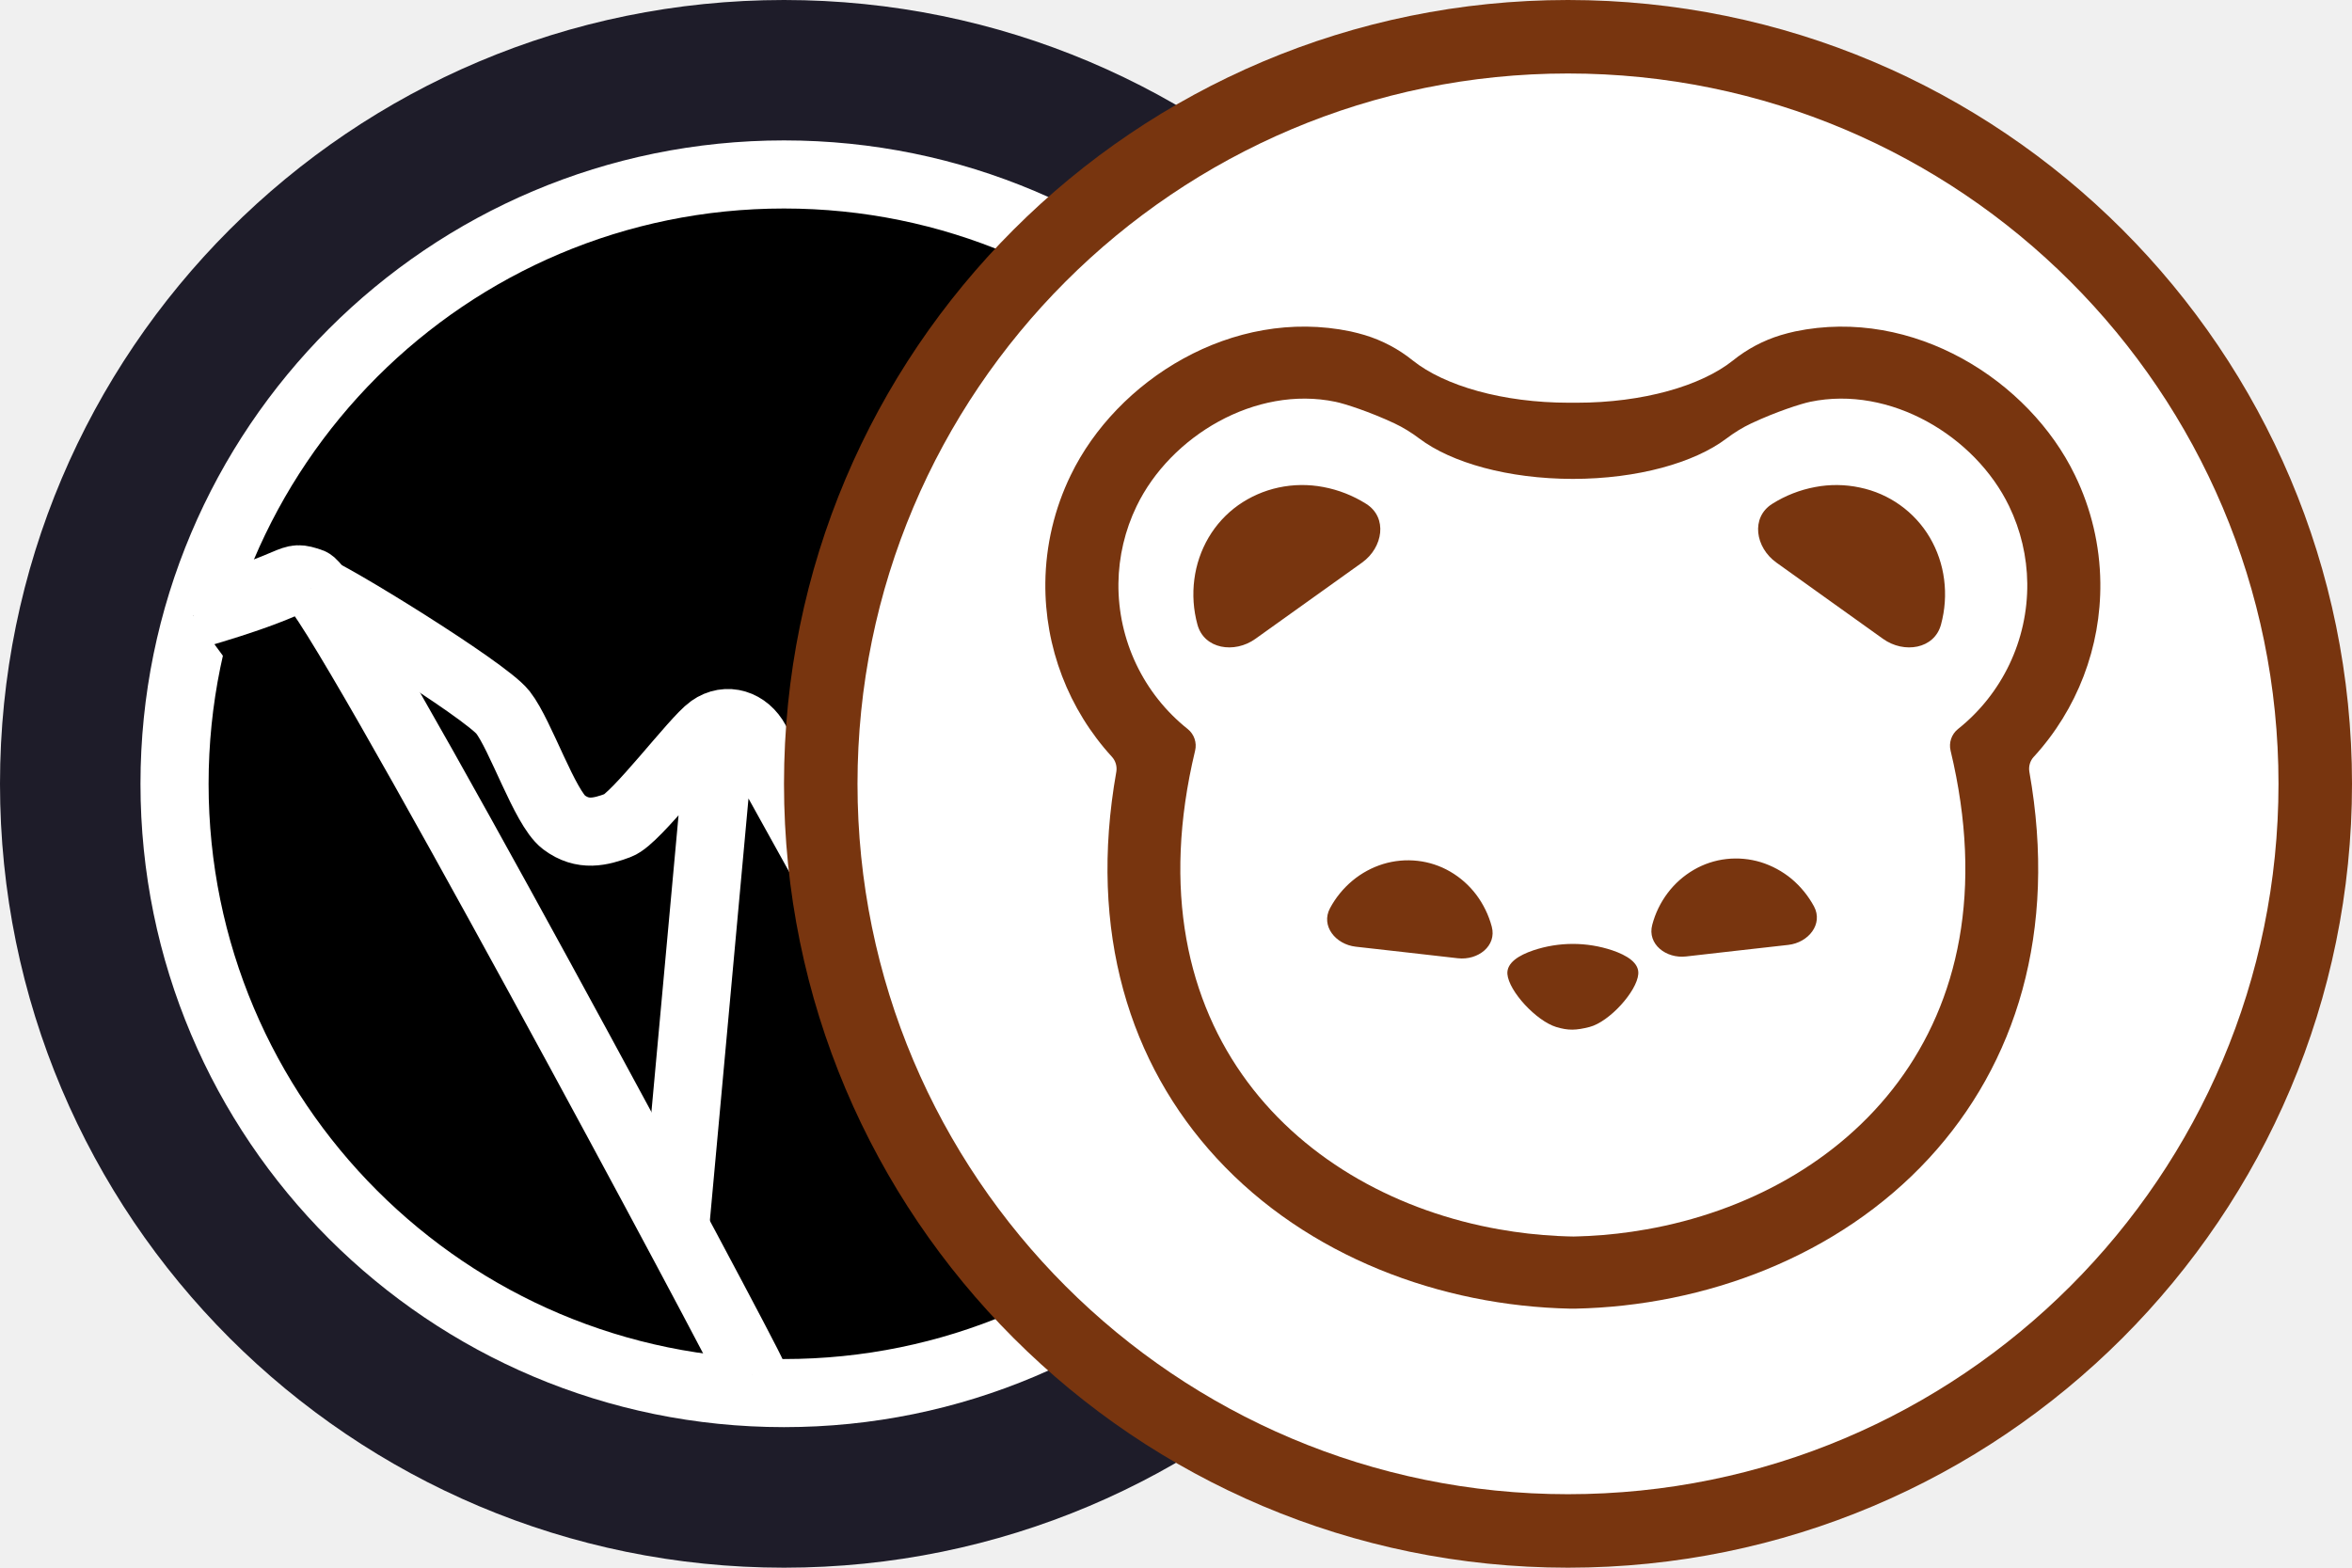
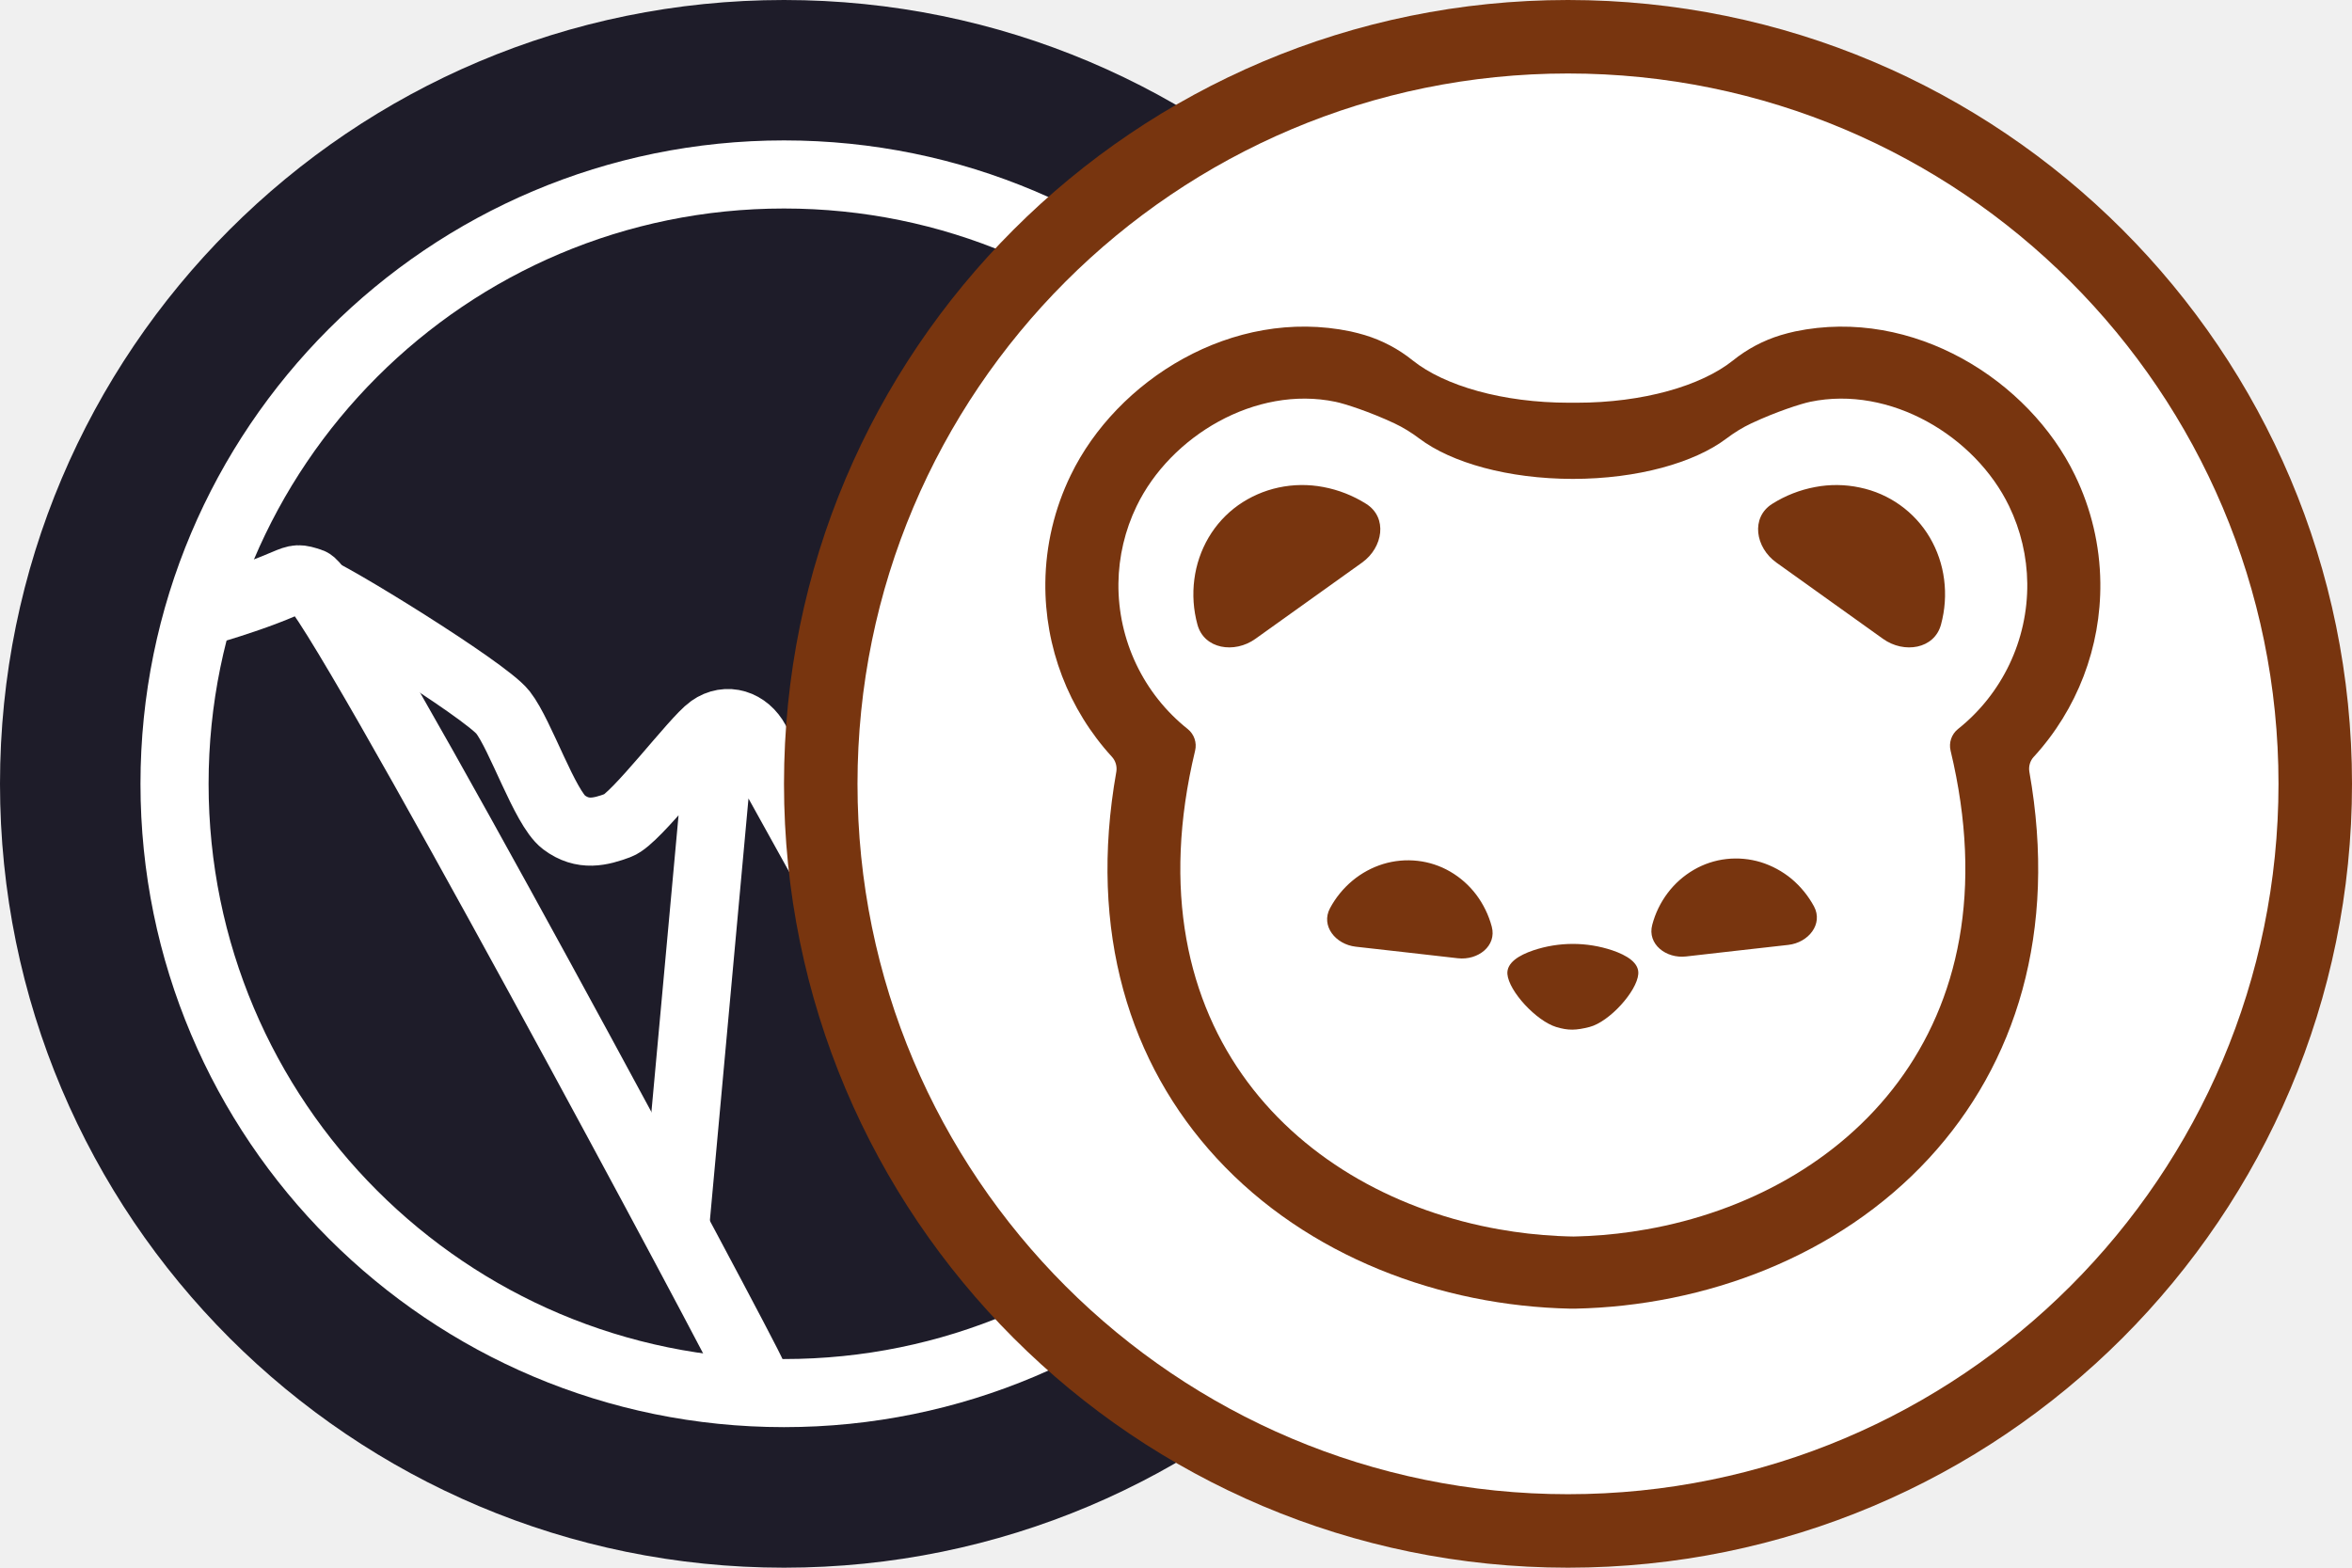
<svg xmlns="http://www.w3.org/2000/svg" viewBox="0 0 192 128">
  <path fill="#1E1C29" d="M128 64c0 35.344-28.656 64-64 64S0 99.344 0 64 28.656 0 64 0s64 28.656 64 64" />
-   <path stroke="#fff" stroke-width="5.56" d="M14.248 64c0-27.492 22.264-49.756 49.752-49.756S113.744 36.512 113.744 64 91.48 113.744 64 113.744 14.248 91.48 14.248 64Z" />
-   <path stroke="#fff" stroke-width="5.56" d="M15.748 50.216c9.344-2.688 7.64-3.328 9.608-2.688 1.984.64 35.828 63.828 36.048 64.72" />
-   <path stroke="#fff" stroke-width="5.56" d="M25.388 48.028c1.172.252 14.236 8.296 15.672 10.14 1.44 1.844 3.408 7.78 4.968 8.968 1.56 1.172 3 .784 4.44.252 1.436-.52 6.264-6.968 7.576-7.892 1.296-.92 2.876-.404 3.656 1.048s25.092 45.12 26.048 46.888M58.792 59.92l-3.7 40.452m11.5-32.532c1.452-1.048 1.576-.516 2.372-1.44.784-.92 1.048-3.152 1.44-4.464.404-1.316 1.984-.92 3.032-.532 1.044.388 2.108.92 3.028 2.232s21.44 25.36 23.672 26.408c2.236 1.044 2.5.828 5.064 1.044" />
+   <path fill="none" stroke="#fff" stroke-width="5.56" d="M14.248 64c0-27.492 22.264-49.756 49.752-49.756S113.744 36.512 113.744 64 91.48 113.744 64 113.744 14.248 91.48 14.248 64Z" />
+   <path fill="none" stroke="#fff" stroke-width="5.56" d="M15.748 50.216c9.344-2.688 7.64-3.328 9.608-2.688 1.984.64 35.828 63.828 36.048 64.72" />
+   <path fill="none" stroke="#fff" stroke-width="5.56" d="M25.388 48.028c1.172.252 14.236 8.296 15.672 10.14 1.44 1.844 3.408 7.78 4.968 8.968 1.56 1.172 3 .784 4.44.252 1.436-.52 6.264-6.968 7.576-7.892 1.296-.92 2.876-.404 3.656 1.048s25.092 45.12 26.048 46.888M58.792 59.92l-3.7 40.452m11.5-32.532c1.452-1.048 1.576-.516 2.372-1.44.784-.92 1.048-3.152 1.44-4.464.404-1.316 1.984-.92 3.032-.532 1.044.388 2.108.92 3.028 2.232s21.44 25.36 23.672 26.408c2.236 1.044 2.5.828 5.064 1.044" />
  <circle cx="64" cy="64" r="64" fill="#78350F" transform="translate(64)" />
  <circle cx="64" cy="64" r="58" fill="#fff" transform="translate(64)" />
  <path fill="#78350F" d="M111.52 41.136a10 10 0 0 0-3.486-1.37 9.2 9.2 0 0 0-3.668.042 9 9 0 0 0-3.288 1.442 8.6 8.6 0 0 0-2.414 2.634 9 9 0 0 0-1.168 3.424 9.4 9.4 0 0 0 .252 3.682c.538 2.012 3.024 2.396 4.732 1.172l4.352-3.112 4.364-3.12c1.706-1.226 2.104-3.674.324-4.794m46.014 2.748a8.66 8.66 0 0 0-5.702-4.076 9.2 9.2 0 0 0-3.668-.04 10 10 0 0 0-3.488 1.368c-1.78 1.12-1.38 3.568.326 4.792l4.364 3.122 4.352 3.112c1.708 1.224 4.194.84 4.732-1.172a9.4 9.4 0 0 0 .252-3.682 9 9 0 0 0-1.168-3.424M131.63 77.598a10.16 10.16 0 0 0-6.47 0c-1.16.394-2.172 1.006-2.108 1.928.116 1.412 2.36 3.828 3.982 4.326.992.3 1.614.28 2.72 0 1.622-.416 3.878-2.914 3.984-4.326.074-.922-.95-1.532-2.108-1.928m-11.118-4.544a7.2 7.2 0 0 0-2.128-1.888 6.8 6.8 0 0 0-2.666-.88 7 7 0 0 0-2.804.258c-.906.28-1.76.736-2.508 1.36a7.6 7.6 0 0 0-1.834 2.25c-.77 1.44.454 2.956 2.098 3.142l4.152.468 4.184.476c1.644.188 3.192-1.006 2.77-2.582a7.6 7.6 0 0 0-1.264-2.604m25.736-1.298a7.4 7.4 0 0 0-2.51-1.36 7 7 0 0 0-2.802-.258 6.8 6.8 0 0 0-2.666.882 7.2 7.2 0 0 0-2.13 1.888 7.5 7.5 0 0 0-1.264 2.604c-.42 1.576 1.128 2.77 2.76 2.582l4.186-.476 4.16-.468c1.646-.186 2.868-1.7 2.1-3.142a7.8 7.8 0 0 0-1.834-2.252" />
  <path fill="#78350F" d="M166.018 61.8a20.7 20.7 0 0 0 5.438-14.22 20.6 20.6 0 0 0-2.076-8.788c-3.732-7.718-13.174-13.744-22.838-11.732q-.59.13-1.168.302a11.6 11.6 0 0 0-3.92 2.08c-2.582 2.06-7.326 3.44-12.752 3.44h-.616c-5.424 0-10.168-1.384-12.75-3.444a11.6 11.6 0 0 0-3.922-2.078 16 16 0 0 0-1.168-.302c-9.662-2.012-19.104 4.014-22.836 11.732a20.6 20.6 0 0 0-2.076 8.786 20.72 20.72 0 0 0 5.44 14.222 1.46 1.46 0 0 1 .356 1.204c-2.328 13.1 1.108 23.88 8.18 31.554 7.428 8.06 18.324 12.076 28.894 12.294h.382c10.568-.218 21.466-4.232 28.894-12.292 7.072-7.676 10.508-18.454 8.18-31.556a1.45 1.45 0 0 1 .356-1.204zm-6.186-2.272a1.74 1.74 0 0 0-.6 1.764c5.49 22.872-8.62 36.224-24.83 39.086h-.01a38 38 0 0 1-4.732.54c-.094 0-.2.01-.294.01-.296.02-.6.02-.896.032h-.074l-.02-.002h-.054c-.296-.01-.6-.01-.896-.03-.094 0-.2-.012-.296-.012a38 38 0 0 1-4.73-.54h-.012c-16.208-2.86-30.32-16.212-24.828-39.086a1.74 1.74 0 0 0-.6-1.762 15 15 0 0 1-5.66-11.9 14.9 14.9 0 0 1 1.486-6.306c2.76-5.716 9.706-9.876 16.23-8.516.764.156 2.812.82 4.808 1.756.724.34 1.404.764 2.04 1.244 2.616 1.976 7.25 3.29 12.532 3.296 5.284-.004 9.92-1.32 12.534-3.294.636-.48 1.314-.904 2.04-1.244 1.994-.936 4.042-1.6 4.808-1.758 6.522-1.36 13.468 2.8 16.23 8.518a14.9 14.9 0 0 1 1.484 6.306 15 15 0 0 1-5.66 11.898" />
</svg>
